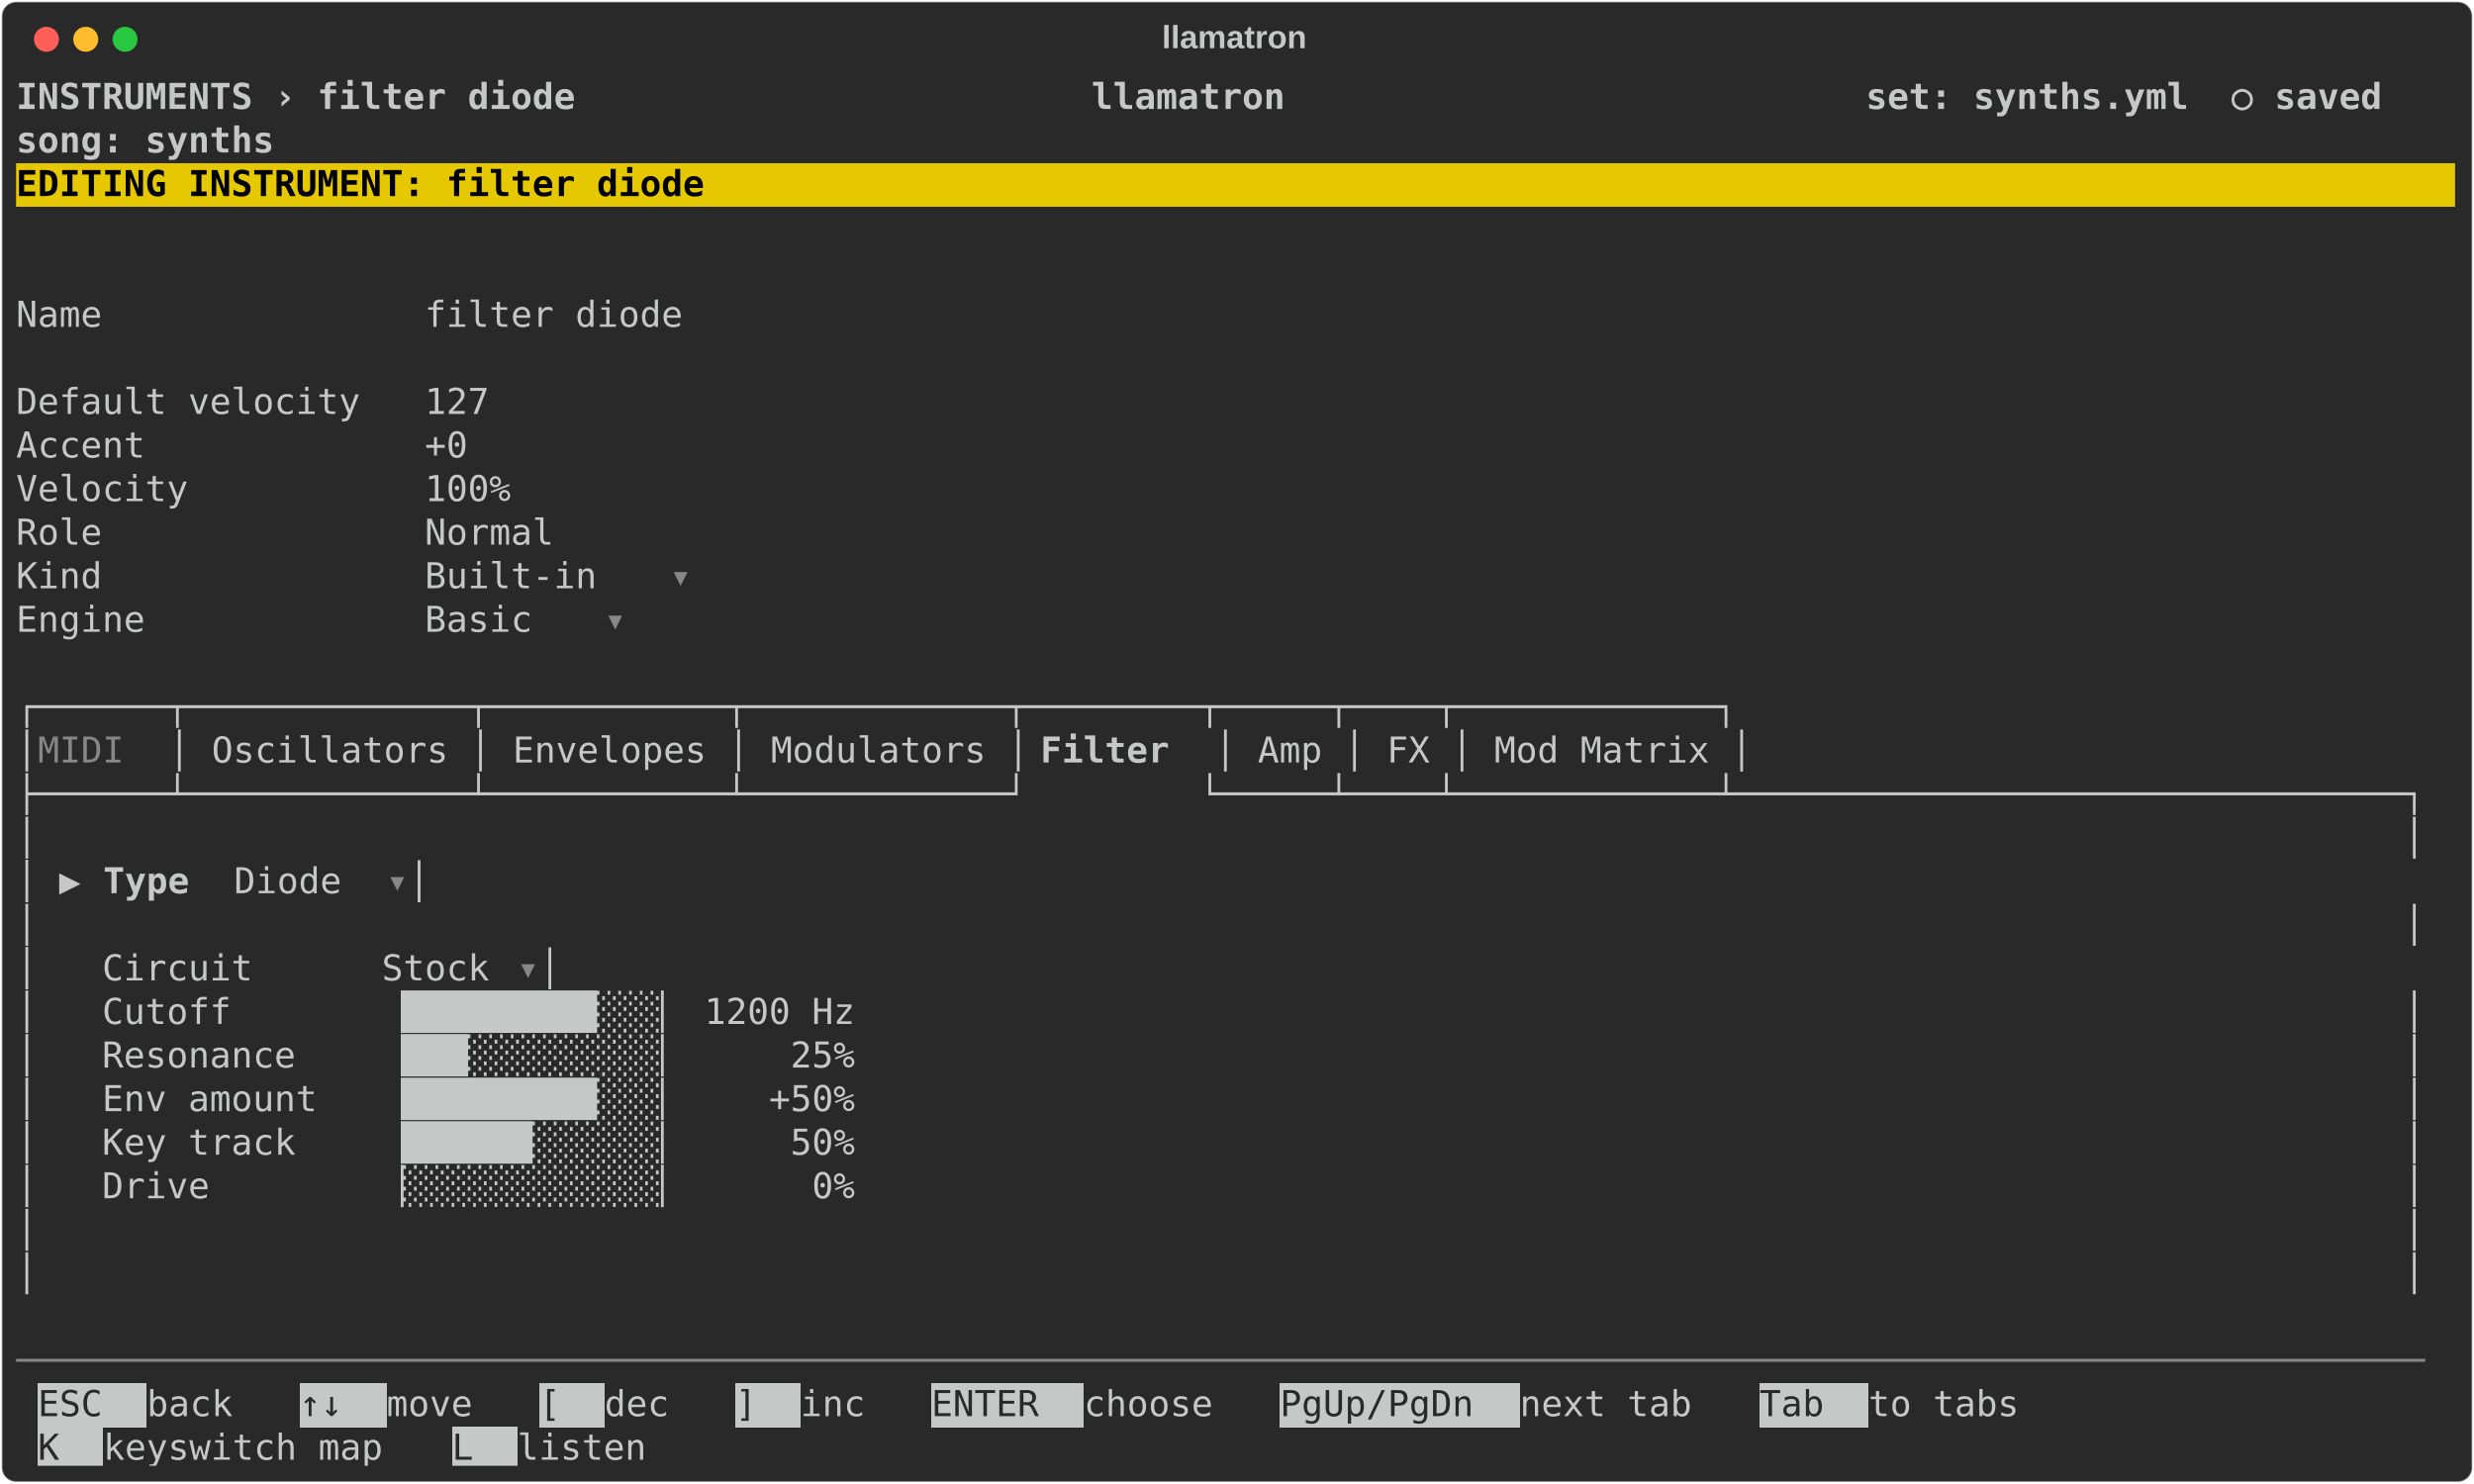
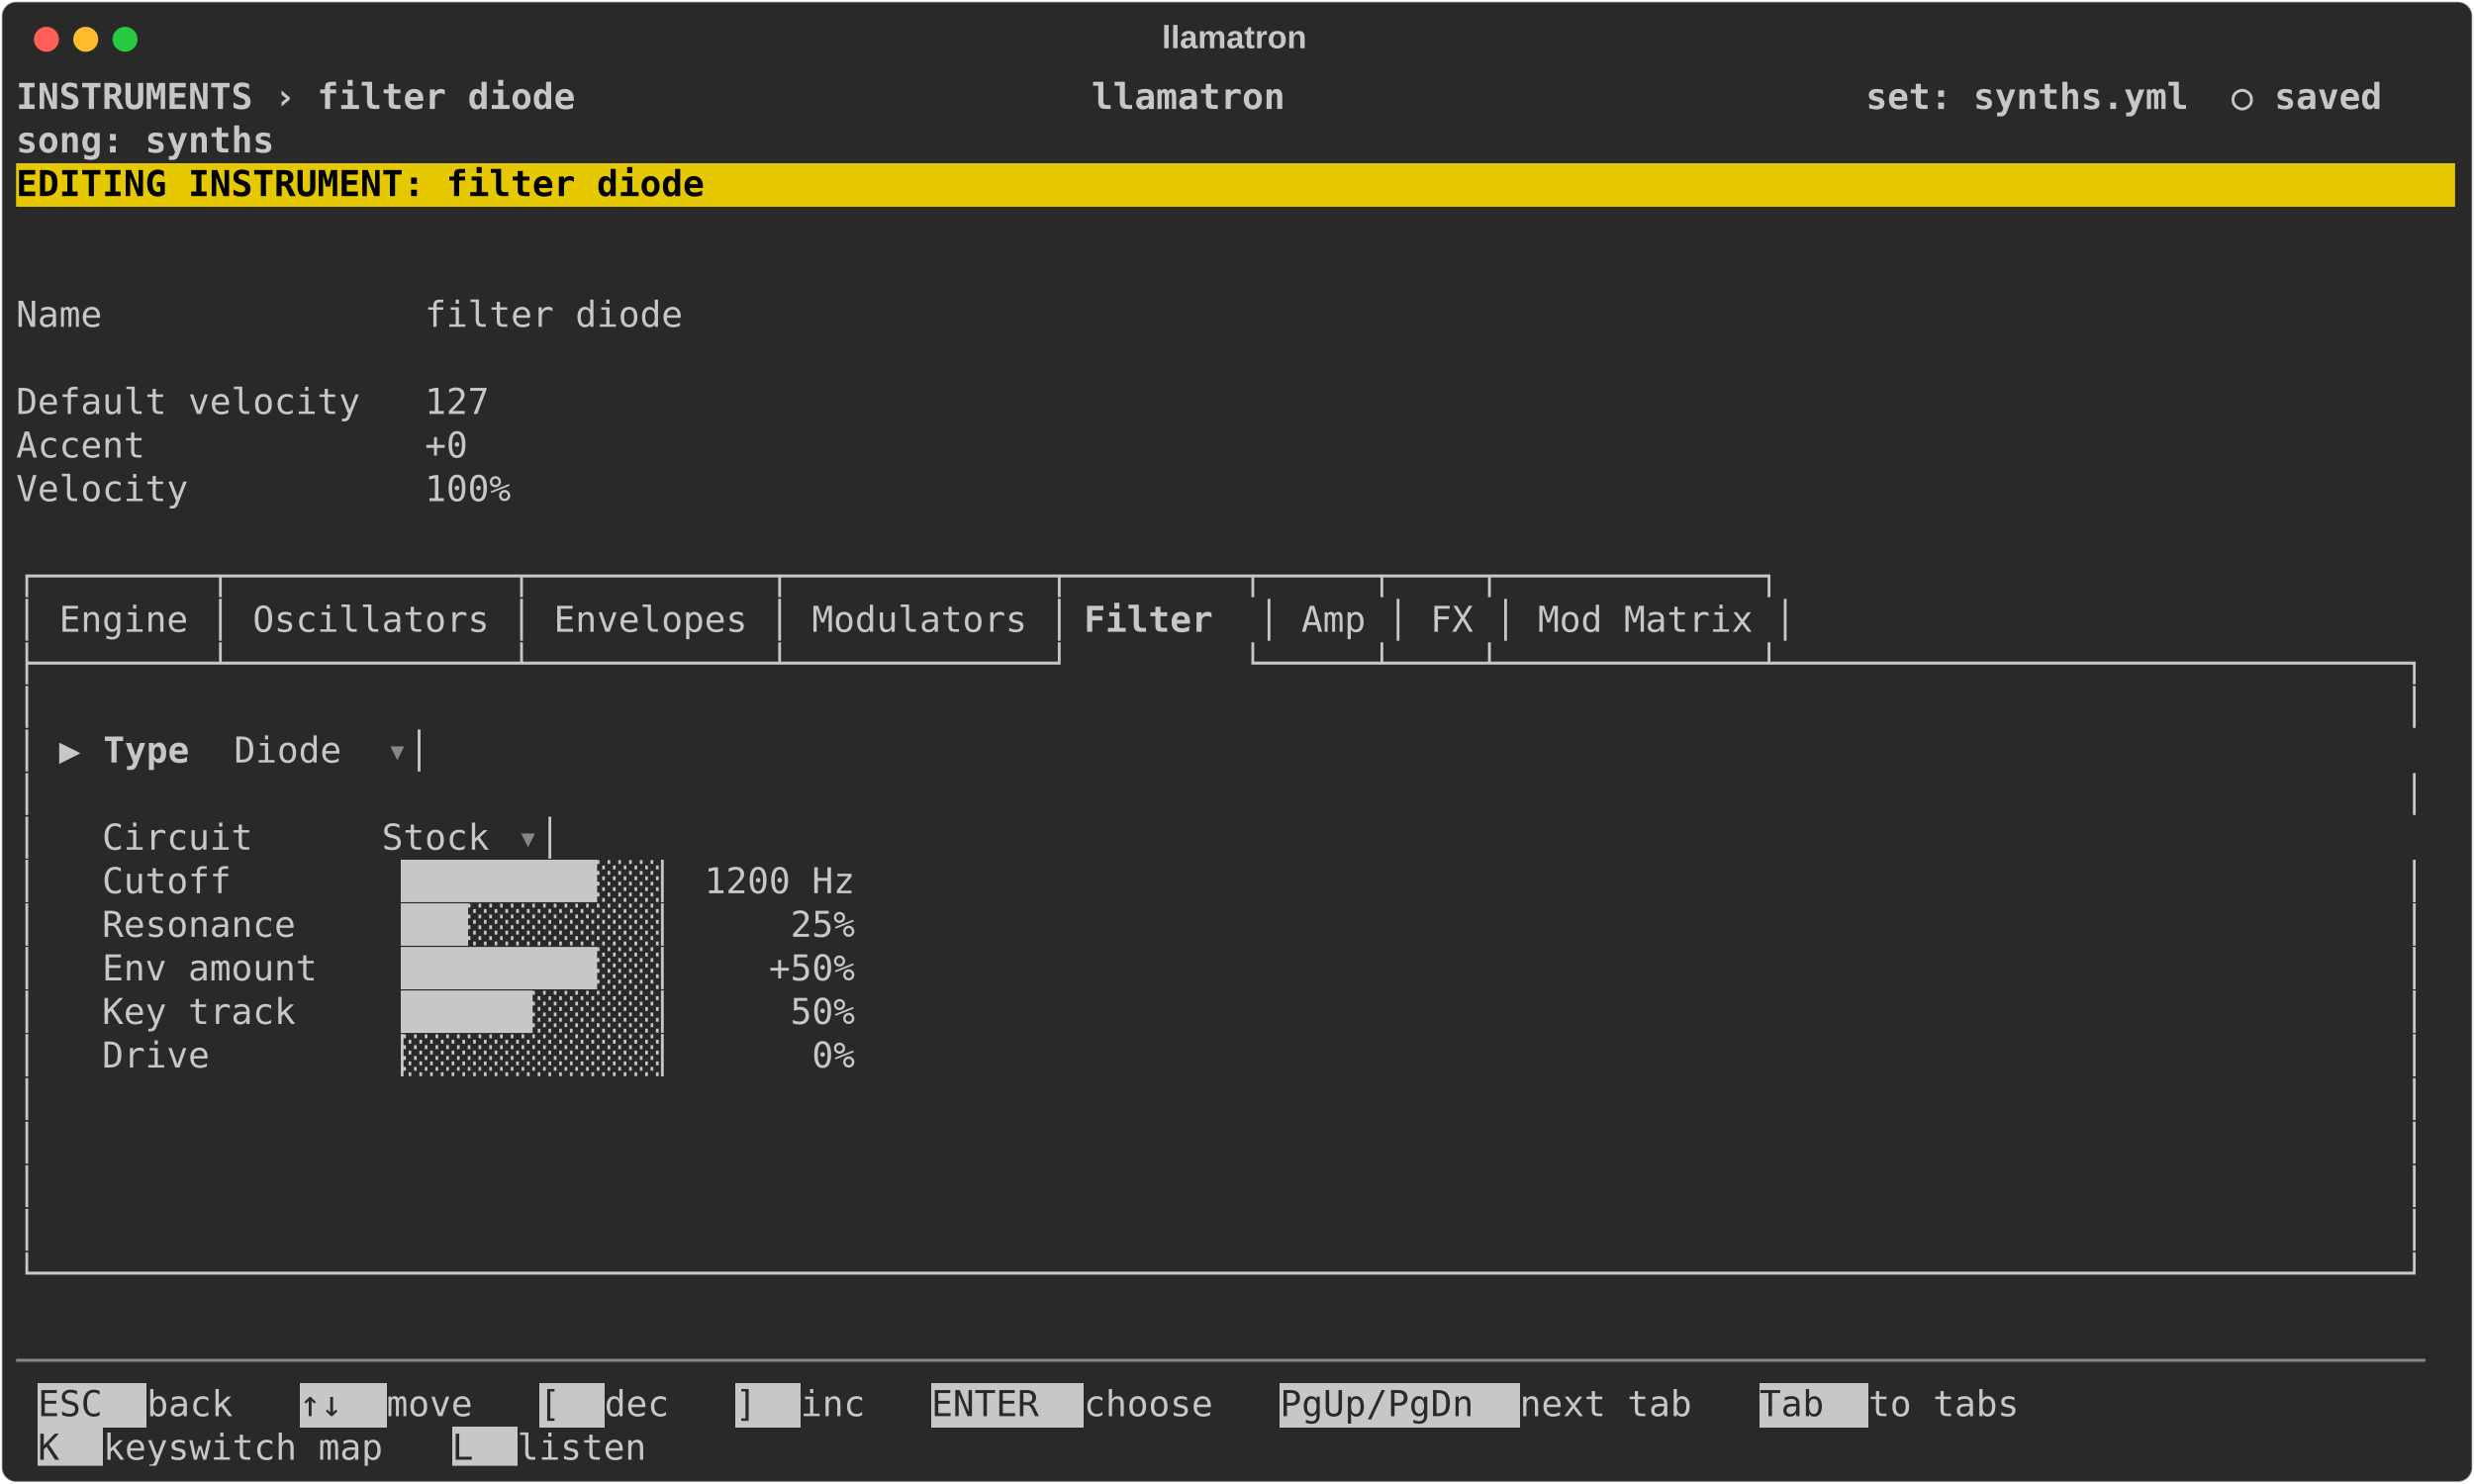
<svg xmlns="http://www.w3.org/2000/svg" class="rich-terminal" viewBox="0 0 1385 830.8">
  <style>

    @font-face {
        font-family: "Fira Code";
        src: local("FiraCode-Regular"),
                url("https://cdnjs.cloudflare.com/ajax/libs/firacode/6.2.0/woff2/FiraCode-Regular.woff2") format("woff2"),
                url("https://cdnjs.cloudflare.com/ajax/libs/firacode/6.2.0/woff/FiraCode-Regular.woff") format("woff");
        font-style: normal;
        font-weight: 400;
    }
    @font-face {
        font-family: "Fira Code";
        src: local("FiraCode-Bold"),
                url("https://cdnjs.cloudflare.com/ajax/libs/firacode/6.2.0/woff2/FiraCode-Bold.woff2") format("woff2"),
                url("https://cdnjs.cloudflare.com/ajax/libs/firacode/6.2.0/woff/FiraCode-Bold.woff") format("woff");
        font-style: bold;
        font-weight: 700;
    }

    .terminal-filter_diode-matrix {
        font-family: Fira Code, monospace;
        font-size: 20px;
        line-height: 24.4px;
        font-variant-east-asian: full-width;
    }

    .terminal-filter_diode-title {
        font-size: 18px;
        font-weight: bold;
        font-family: arial;
    }

    .terminal-filter_diode-r1 { fill: #c5c8c6;font-weight: bold }
.terminal-filter_diode-r2 { fill: #c5c8c6 }
.terminal-filter_diode-r3 { fill: #000000;font-weight: bold }
.terminal-filter_diode-r4 { fill: #868887 }
.terminal-filter_diode-r5 { fill: #292929 }
    </style>
  <defs>
    <clipPath id="terminal-filter_diode-clip-terminal">
      <rect x="0" y="0" width="1365.4" height="779.8" />
    </clipPath>
    <clipPath id="terminal-filter_diode-line-0">
      <rect x="0" y="1.5" width="1366.4" height="24.65" />
    </clipPath>
    <clipPath id="terminal-filter_diode-line-1">
      <rect x="0" y="25.9" width="1366.4" height="24.65" />
    </clipPath>
    <clipPath id="terminal-filter_diode-line-2">
      <rect x="0" y="50.3" width="1366.4" height="24.65" />
    </clipPath>
    <clipPath id="terminal-filter_diode-line-3">
      <rect x="0" y="74.7" width="1366.4" height="24.65" />
    </clipPath>
    <clipPath id="terminal-filter_diode-line-4">
      <rect x="0" y="99.1" width="1366.4" height="24.65" />
    </clipPath>
    <clipPath id="terminal-filter_diode-line-5">
      <rect x="0" y="123.5" width="1366.4" height="24.65" />
    </clipPath>
    <clipPath id="terminal-filter_diode-line-6">
      <rect x="0" y="147.9" width="1366.4" height="24.65" />
    </clipPath>
    <clipPath id="terminal-filter_diode-line-7">
      <rect x="0" y="172.3" width="1366.4" height="24.65" />
    </clipPath>
    <clipPath id="terminal-filter_diode-line-8">
      <rect x="0" y="196.7" width="1366.4" height="24.65" />
    </clipPath>
    <clipPath id="terminal-filter_diode-line-9">
      <rect x="0" y="221.1" width="1366.4" height="24.65" />
    </clipPath>
    <clipPath id="terminal-filter_diode-line-10">
      <rect x="0" y="245.5" width="1366.4" height="24.65" />
    </clipPath>
    <clipPath id="terminal-filter_diode-line-11">
      <rect x="0" y="269.9" width="1366.4" height="24.65" />
    </clipPath>
    <clipPath id="terminal-filter_diode-line-12">
      <rect x="0" y="294.3" width="1366.4" height="24.65" />
    </clipPath>
    <clipPath id="terminal-filter_diode-line-13">
      <rect x="0" y="318.7" width="1366.4" height="24.65" />
    </clipPath>
    <clipPath id="terminal-filter_diode-line-14">
      <rect x="0" y="343.1" width="1366.4" height="24.65" />
    </clipPath>
    <clipPath id="terminal-filter_diode-line-15">
      <rect x="0" y="367.5" width="1366.4" height="24.65" />
    </clipPath>
    <clipPath id="terminal-filter_diode-line-16">
      <rect x="0" y="391.9" width="1366.4" height="24.65" />
    </clipPath>
    <clipPath id="terminal-filter_diode-line-17">
      <rect x="0" y="416.3" width="1366.4" height="24.65" />
    </clipPath>
    <clipPath id="terminal-filter_diode-line-18">
      <rect x="0" y="440.7" width="1366.4" height="24.65" />
    </clipPath>
    <clipPath id="terminal-filter_diode-line-19">
      <rect x="0" y="465.1" width="1366.4" height="24.65" />
    </clipPath>
    <clipPath id="terminal-filter_diode-line-20">
      <rect x="0" y="489.5" width="1366.4" height="24.65" />
    </clipPath>
    <clipPath id="terminal-filter_diode-line-21">
      <rect x="0" y="513.9" width="1366.4" height="24.65" />
    </clipPath>
    <clipPath id="terminal-filter_diode-line-22">
      <rect x="0" y="538.3" width="1366.4" height="24.65" />
    </clipPath>
    <clipPath id="terminal-filter_diode-line-23">
      <rect x="0" y="562.7" width="1366.4" height="24.65" />
    </clipPath>
    <clipPath id="terminal-filter_diode-line-24">
      <rect x="0" y="587.1" width="1366.4" height="24.65" />
    </clipPath>
    <clipPath id="terminal-filter_diode-line-25">
      <rect x="0" y="611.5" width="1366.4" height="24.65" />
    </clipPath>
    <clipPath id="terminal-filter_diode-line-26">
      <rect x="0" y="635.9" width="1366.4" height="24.65" />
    </clipPath>
    <clipPath id="terminal-filter_diode-line-27">
      <rect x="0" y="660.3" width="1366.4" height="24.65" />
    </clipPath>
    <clipPath id="terminal-filter_diode-line-28">
      <rect x="0" y="684.7" width="1366.4" height="24.65" />
    </clipPath>
    <clipPath id="terminal-filter_diode-line-29">
      <rect x="0" y="709.1" width="1366.4" height="24.65" />
    </clipPath>
    <clipPath id="terminal-filter_diode-line-30">
      <rect x="0" y="733.5" width="1366.4" height="24.65" />
    </clipPath>
  </defs>
  <rect fill="#292929" stroke="rgba(255,255,255,0.35)" stroke-width="1" x="1" y="1" width="1383" height="828.8" rx="8" />
  <text class="terminal-filter_diode-title" fill="#c5c8c6" text-anchor="middle" x="691" y="27">llamatron</text>
  <g transform="translate(26,22)">
    <circle cx="0" cy="0" r="7" fill="#ff5f57" />
    <circle cx="22" cy="0" r="7" fill="#febc2e" />
    <circle cx="44" cy="0" r="7" fill="#28c840" />
  </g>
  <g transform="translate(9, 41)" clip-path="url(#terminal-filter_diode-clip-terminal)">
    <rect fill="#e6c800" x="0" y="50.3" width="1366.4" height="24.65" shape-rendering="crispEdges" />
    <rect fill="#c5c8c6" x="12.2" y="733.5" width="61" height="24.65" shape-rendering="crispEdges" />
    <rect fill="#c5c8c6" x="158.6" y="733.5" width="48.8" height="24.65" shape-rendering="crispEdges" />
    <rect fill="#c5c8c6" x="292.8" y="733.5" width="36.6" height="24.65" shape-rendering="crispEdges" />
    <rect fill="#c5c8c6" x="402.6" y="733.5" width="36.6" height="24.65" shape-rendering="crispEdges" />
    <rect fill="#c5c8c6" x="512.4" y="733.5" width="85.4" height="24.65" shape-rendering="crispEdges" />
    <rect fill="#c5c8c6" x="707.6" y="733.5" width="134.2" height="24.65" shape-rendering="crispEdges" />
    <rect fill="#c5c8c6" x="976" y="733.5" width="61" height="24.65" shape-rendering="crispEdges" />
    <rect fill="#c5c8c6" x="12.2" y="757.9" width="36.6" height="24.65" shape-rendering="crispEdges" />
    <rect fill="#c5c8c6" x="244" y="757.9" width="36.6" height="24.65" shape-rendering="crispEdges" />
    <g class="terminal-filter_diode-matrix">
      <text class="terminal-filter_diode-r1" x="0" y="20" textLength="1366.4" clip-path="url(#terminal-filter_diode-line-0)"> INSTRUMENTS › filter diode                        llamatron                           set: synths.yml  ○ saved </text>
      <text class="terminal-filter_diode-r2" x="1366.4" y="20" textLength="12.2" clip-path="url(#terminal-filter_diode-line-0)">
</text>
      <text class="terminal-filter_diode-r1" x="0" y="44.4" textLength="1366.4" clip-path="url(#terminal-filter_diode-line-1)">                                                                                       song: synths             </text>
      <text class="terminal-filter_diode-r2" x="1366.4" y="44.4" textLength="12.2" clip-path="url(#terminal-filter_diode-line-1)">
</text>
      <text class="terminal-filter_diode-r3" x="0" y="68.8" textLength="1366.4" clip-path="url(#terminal-filter_diode-line-2)"> EDITING INSTRUMENT: filter diode                                                                               </text>
      <text class="terminal-filter_diode-r2" x="1366.4" y="68.8" textLength="12.2" clip-path="url(#terminal-filter_diode-line-2)">
</text>
      <text class="terminal-filter_diode-r2" x="1366.4" y="93.2" textLength="12.2" clip-path="url(#terminal-filter_diode-line-3)">
</text>
      <text class="terminal-filter_diode-r2" x="1366.4" y="117.6" textLength="12.2" clip-path="url(#terminal-filter_diode-line-4)">
</text>
      <text class="terminal-filter_diode-r2" x="0" y="142" textLength="414.8" clip-path="url(#terminal-filter_diode-line-5)">  Name               filter diode </text>
      <text class="terminal-filter_diode-r2" x="1366.4" y="142" textLength="12.2" clip-path="url(#terminal-filter_diode-line-5)">
</text>
      <text class="terminal-filter_diode-r2" x="1366.4" y="166.4" textLength="12.2" clip-path="url(#terminal-filter_diode-line-6)">
</text>
      <text class="terminal-filter_diode-r2" x="0" y="190.8" textLength="305" clip-path="url(#terminal-filter_diode-line-7)">  Default velocity   127 </text>
      <text class="terminal-filter_diode-r2" x="1366.4" y="190.8" textLength="12.2" clip-path="url(#terminal-filter_diode-line-7)">
</text>
      <text class="terminal-filter_diode-r2" x="0" y="215.2" textLength="292.8" clip-path="url(#terminal-filter_diode-line-8)">  Accent             +0 </text>
      <text class="terminal-filter_diode-r2" x="1366.4" y="215.2" textLength="12.2" clip-path="url(#terminal-filter_diode-line-8)">
</text>
      <text class="terminal-filter_diode-r2" x="0" y="239.6" textLength="317.2" clip-path="url(#terminal-filter_diode-line-9)">  Velocity           100% </text>
      <text class="terminal-filter_diode-r2" x="1366.4" y="239.6" textLength="12.2" clip-path="url(#terminal-filter_diode-line-9)">
</text>
-       <text class="terminal-filter_diode-r2" x="0" y="264" textLength="341.6" clip-path="url(#terminal-filter_diode-line-10)">  Role               Normal </text>
      <text class="terminal-filter_diode-r2" x="1366.4" y="264" textLength="12.2" clip-path="url(#terminal-filter_diode-line-10)">
</text>
-       <text class="terminal-filter_diode-r2" x="0" y="288.4" textLength="366" clip-path="url(#terminal-filter_diode-line-11)">  Kind               Built-in </text>
-       <text class="terminal-filter_diode-r4" x="366" y="288.4" textLength="12.2" clip-path="url(#terminal-filter_diode-line-11)">▾</text>
+       <text class="terminal-filter_diode-r2" x="0" y="288.4" textLength="1000.4" clip-path="url(#terminal-filter_diode-line-11)">┌────────┬─────────────┬───────────┬────────────┬────────┬─────┬────┬────────────┐</text>
      <text class="terminal-filter_diode-r2" x="1366.4" y="288.4" textLength="12.2" clip-path="url(#terminal-filter_diode-line-11)">
</text>
-       <text class="terminal-filter_diode-r2" x="0" y="312.8" textLength="329.4" clip-path="url(#terminal-filter_diode-line-12)">  Engine             Basic </text>
-       <text class="terminal-filter_diode-r4" x="329.4" y="312.8" textLength="12.2" clip-path="url(#terminal-filter_diode-line-12)">▾</text>
+       <text class="terminal-filter_diode-r2" x="0" y="312.8" textLength="597.8" clip-path="url(#terminal-filter_diode-line-12)">│ Engine │ Oscillators │ Envelopes │ Modulators │</text>
+       <text class="terminal-filter_diode-r1" x="597.8" y="312.8" textLength="97.6" clip-path="url(#terminal-filter_diode-line-12)"> Filter </text>
+       <text class="terminal-filter_diode-r2" x="695.4" y="312.8" textLength="305" clip-path="url(#terminal-filter_diode-line-12)">│ Amp │ FX │ Mod Matrix │</text>
      <text class="terminal-filter_diode-r2" x="1366.4" y="312.8" textLength="12.2" clip-path="url(#terminal-filter_diode-line-12)">
</text>
+       <text class="terminal-filter_diode-r2" x="0" y="337.2" textLength="1366.4" clip-path="url(#terminal-filter_diode-line-13)">├────────┴─────────────┴───────────┴────────────┘        └─────┴────┴────────────┴─────────────────────────────┐</text>
      <text class="terminal-filter_diode-r2" x="1366.4" y="337.2" textLength="12.2" clip-path="url(#terminal-filter_diode-line-13)">
</text>
-       <text class="terminal-filter_diode-r2" x="0" y="361.6" textLength="976" clip-path="url(#terminal-filter_diode-line-14)">┌──────┬─────────────┬───────────┬────────────┬────────┬─────┬────┬────────────┐</text>
+       <text class="terminal-filter_diode-r2" x="0" y="361.6" textLength="1366.4" clip-path="url(#terminal-filter_diode-line-14)">│                                                                                                              │</text>
      <text class="terminal-filter_diode-r2" x="1366.4" y="361.6" textLength="12.2" clip-path="url(#terminal-filter_diode-line-14)">
</text>
-       <text class="terminal-filter_diode-r2" x="0" y="386" textLength="12.2" clip-path="url(#terminal-filter_diode-line-15)">│</text>
-       <text class="terminal-filter_diode-r4" x="12.2" y="386" textLength="73.2" clip-path="url(#terminal-filter_diode-line-15)"> MIDI </text>
-       <text class="terminal-filter_diode-r2" x="85.4" y="386" textLength="488" clip-path="url(#terminal-filter_diode-line-15)">│ Oscillators │ Envelopes │ Modulators │</text>
-       <text class="terminal-filter_diode-r1" x="573.4" y="386" textLength="97.6" clip-path="url(#terminal-filter_diode-line-15)"> Filter </text>
-       <text class="terminal-filter_diode-r2" x="671" y="386" textLength="305" clip-path="url(#terminal-filter_diode-line-15)">│ Amp │ FX │ Mod Matrix │</text>
+       <text class="terminal-filter_diode-r2" x="0" y="386" textLength="48.8" clip-path="url(#terminal-filter_diode-line-15)">│ ▶ </text>
+       <text class="terminal-filter_diode-r1" x="48.8" y="386" textLength="73.2" clip-path="url(#terminal-filter_diode-line-15)">Type  </text>
+       <text class="terminal-filter_diode-r2" x="122" y="386" textLength="85.4" clip-path="url(#terminal-filter_diode-line-15)"> Diode </text>
+       <text class="terminal-filter_diode-r4" x="207.4" y="386" textLength="12.2" clip-path="url(#terminal-filter_diode-line-15)">▾</text>
+       <text class="terminal-filter_diode-r2" x="219.6" y="386" textLength="1146.8" clip-path="url(#terminal-filter_diode-line-15)">                                                                                             │</text>
      <text class="terminal-filter_diode-r2" x="1366.4" y="386" textLength="12.2" clip-path="url(#terminal-filter_diode-line-15)">
</text>
-       <text class="terminal-filter_diode-r2" x="0" y="410.4" textLength="1366.4" clip-path="url(#terminal-filter_diode-line-16)">├──────┴─────────────┴───────────┴────────────┘        └─────┴────┴────────────┴───────────────────────────────┐</text>
+       <text class="terminal-filter_diode-r2" x="0" y="410.4" textLength="1366.4" clip-path="url(#terminal-filter_diode-line-16)">│                                                                                                              │</text>
      <text class="terminal-filter_diode-r2" x="1366.4" y="410.4" textLength="12.2" clip-path="url(#terminal-filter_diode-line-16)">
</text>
-       <text class="terminal-filter_diode-r2" x="0" y="434.8" textLength="1366.4" clip-path="url(#terminal-filter_diode-line-17)">│                                                                                                              │</text>
+       <text class="terminal-filter_diode-r2" x="0" y="434.8" textLength="280.6" clip-path="url(#terminal-filter_diode-line-17)">│   Circuit      Stock </text>
+       <text class="terminal-filter_diode-r4" x="280.6" y="434.8" textLength="12.2" clip-path="url(#terminal-filter_diode-line-17)">▾</text>
+       <text class="terminal-filter_diode-r2" x="292.8" y="434.8" textLength="1073.6" clip-path="url(#terminal-filter_diode-line-17)">                                                                                       │</text>
      <text class="terminal-filter_diode-r2" x="1366.4" y="434.8" textLength="12.2" clip-path="url(#terminal-filter_diode-line-17)">
</text>
-       <text class="terminal-filter_diode-r2" x="0" y="459.2" textLength="48.8" clip-path="url(#terminal-filter_diode-line-18)">│ ▶ </text>
-       <text class="terminal-filter_diode-r1" x="48.8" y="459.2" textLength="73.2" clip-path="url(#terminal-filter_diode-line-18)">Type  </text>
-       <text class="terminal-filter_diode-r2" x="122" y="459.2" textLength="85.4" clip-path="url(#terminal-filter_diode-line-18)"> Diode </text>
-       <text class="terminal-filter_diode-r4" x="207.4" y="459.2" textLength="12.2" clip-path="url(#terminal-filter_diode-line-18)">▾</text>
-       <text class="terminal-filter_diode-r2" x="219.6" y="459.2" textLength="1146.8" clip-path="url(#terminal-filter_diode-line-18)">                                                                                             │</text>
+       <text class="terminal-filter_diode-r2" x="0" y="459.2" textLength="1366.4" clip-path="url(#terminal-filter_diode-line-18)">│   Cutoff       ▕█████████░░░▏ 1200 Hz                                                                        │</text>
      <text class="terminal-filter_diode-r2" x="1366.4" y="459.2" textLength="12.2" clip-path="url(#terminal-filter_diode-line-18)">
</text>
-       <text class="terminal-filter_diode-r2" x="0" y="483.6" textLength="1366.4" clip-path="url(#terminal-filter_diode-line-19)">│                                                                                                              │</text>
+       <text class="terminal-filter_diode-r2" x="0" y="483.6" textLength="1366.4" clip-path="url(#terminal-filter_diode-line-19)">│   Resonance    ▕███░░░░░░░░░▏     25%                                                                        │</text>
      <text class="terminal-filter_diode-r2" x="1366.4" y="483.6" textLength="12.2" clip-path="url(#terminal-filter_diode-line-19)">
</text>
-       <text class="terminal-filter_diode-r2" x="0" y="508" textLength="280.6" clip-path="url(#terminal-filter_diode-line-20)">│   Circuit      Stock </text>
-       <text class="terminal-filter_diode-r4" x="280.6" y="508" textLength="12.2" clip-path="url(#terminal-filter_diode-line-20)">▾</text>
-       <text class="terminal-filter_diode-r2" x="292.8" y="508" textLength="1073.6" clip-path="url(#terminal-filter_diode-line-20)">                                                                                       │</text>
+       <text class="terminal-filter_diode-r2" x="0" y="508" textLength="1366.4" clip-path="url(#terminal-filter_diode-line-20)">│   Env amount   ▕█████████░░░▏    +50%                                                                        │</text>
      <text class="terminal-filter_diode-r2" x="1366.4" y="508" textLength="12.2" clip-path="url(#terminal-filter_diode-line-20)">
</text>
-       <text class="terminal-filter_diode-r2" x="0" y="532.4" textLength="1366.4" clip-path="url(#terminal-filter_diode-line-21)">│   Cutoff       ▕█████████░░░▏ 1200 Hz                                                                        │</text>
+       <text class="terminal-filter_diode-r2" x="0" y="532.4" textLength="1366.4" clip-path="url(#terminal-filter_diode-line-21)">│   Key track    ▕██████░░░░░░▏     50%                                                                        │</text>
      <text class="terminal-filter_diode-r2" x="1366.4" y="532.4" textLength="12.2" clip-path="url(#terminal-filter_diode-line-21)">
</text>
-       <text class="terminal-filter_diode-r2" x="0" y="556.8" textLength="1366.4" clip-path="url(#terminal-filter_diode-line-22)">│   Resonance    ▕███░░░░░░░░░▏     25%                                                                        │</text>
+       <text class="terminal-filter_diode-r2" x="0" y="556.8" textLength="1366.4" clip-path="url(#terminal-filter_diode-line-22)">│   Drive        ▕░░░░░░░░░░░░▏      0%                                                                        │</text>
      <text class="terminal-filter_diode-r2" x="1366.4" y="556.8" textLength="12.2" clip-path="url(#terminal-filter_diode-line-22)">
</text>
-       <text class="terminal-filter_diode-r2" x="0" y="581.2" textLength="1366.4" clip-path="url(#terminal-filter_diode-line-23)">│   Env amount   ▕█████████░░░▏    +50%                                                                        │</text>
+       <text class="terminal-filter_diode-r2" x="0" y="581.2" textLength="1366.4" clip-path="url(#terminal-filter_diode-line-23)">│                                                                                                              │</text>
      <text class="terminal-filter_diode-r2" x="1366.4" y="581.2" textLength="12.2" clip-path="url(#terminal-filter_diode-line-23)">
</text>
-       <text class="terminal-filter_diode-r2" x="0" y="605.6" textLength="1366.4" clip-path="url(#terminal-filter_diode-line-24)">│   Key track    ▕██████░░░░░░▏     50%                                                                        │</text>
+       <text class="terminal-filter_diode-r2" x="0" y="605.6" textLength="1366.4" clip-path="url(#terminal-filter_diode-line-24)">│                                                                                                              │</text>
      <text class="terminal-filter_diode-r2" x="1366.4" y="605.6" textLength="12.2" clip-path="url(#terminal-filter_diode-line-24)">
</text>
-       <text class="terminal-filter_diode-r2" x="0" y="630" textLength="1366.4" clip-path="url(#terminal-filter_diode-line-25)">│   Drive        ▕░░░░░░░░░░░░▏      0%                                                                        │</text>
+       <text class="terminal-filter_diode-r2" x="0" y="630" textLength="1366.4" clip-path="url(#terminal-filter_diode-line-25)">│                                                                                                              │</text>
      <text class="terminal-filter_diode-r2" x="1366.4" y="630" textLength="12.2" clip-path="url(#terminal-filter_diode-line-25)">
</text>
      <text class="terminal-filter_diode-r2" x="0" y="654.4" textLength="1366.4" clip-path="url(#terminal-filter_diode-line-26)">│                                                                                                              │</text>
      <text class="terminal-filter_diode-r2" x="1366.4" y="654.4" textLength="12.2" clip-path="url(#terminal-filter_diode-line-26)">
</text>
-       <text class="terminal-filter_diode-r2" x="0" y="678.8" textLength="1366.4" clip-path="url(#terminal-filter_diode-line-27)">│                                                                                                              │</text>
+       <text class="terminal-filter_diode-r2" x="0" y="678.8" textLength="1366.4" clip-path="url(#terminal-filter_diode-line-27)">└──────────────────────────────────────────────────────────────────────────────────────────────────────────────┘</text>
      <text class="terminal-filter_diode-r2" x="1366.4" y="678.8" textLength="12.2" clip-path="url(#terminal-filter_diode-line-27)">
</text>
      <text class="terminal-filter_diode-r2" x="1366.4" y="703.2" textLength="12.2" clip-path="url(#terminal-filter_diode-line-28)">
</text>
      <text class="terminal-filter_diode-r4" x="0" y="727.6" textLength="1366.4" clip-path="url(#terminal-filter_diode-line-29)">────────────────────────────────────────────────────────────────────────────────────────────────────────────────</text>
      <text class="terminal-filter_diode-r2" x="1366.4" y="727.6" textLength="12.2" clip-path="url(#terminal-filter_diode-line-29)">
</text>
      <text class="terminal-filter_diode-r5" x="12.2" y="752" textLength="61" clip-path="url(#terminal-filter_diode-line-30)"> ESC </text>
      <text class="terminal-filter_diode-r2" x="73.2" y="752" textLength="85.4" clip-path="url(#terminal-filter_diode-line-30)"> back  </text>
      <text class="terminal-filter_diode-r5" x="158.6" y="752" textLength="48.8" clip-path="url(#terminal-filter_diode-line-30)"> ↑↓ </text>
      <text class="terminal-filter_diode-r2" x="207.4" y="752" textLength="85.4" clip-path="url(#terminal-filter_diode-line-30)"> move  </text>
      <text class="terminal-filter_diode-r5" x="292.8" y="752" textLength="36.6" clip-path="url(#terminal-filter_diode-line-30)"> [ </text>
      <text class="terminal-filter_diode-r2" x="329.4" y="752" textLength="73.2" clip-path="url(#terminal-filter_diode-line-30)"> dec  </text>
      <text class="terminal-filter_diode-r5" x="402.6" y="752" textLength="36.6" clip-path="url(#terminal-filter_diode-line-30)"> ] </text>
      <text class="terminal-filter_diode-r2" x="439.2" y="752" textLength="73.2" clip-path="url(#terminal-filter_diode-line-30)"> inc  </text>
      <text class="terminal-filter_diode-r5" x="512.4" y="752" textLength="85.4" clip-path="url(#terminal-filter_diode-line-30)"> ENTER </text>
      <text class="terminal-filter_diode-r2" x="597.8" y="752" textLength="109.8" clip-path="url(#terminal-filter_diode-line-30)"> choose  </text>
      <text class="terminal-filter_diode-r5" x="707.6" y="752" textLength="134.2" clip-path="url(#terminal-filter_diode-line-30)"> PgUp/PgDn </text>
      <text class="terminal-filter_diode-r2" x="841.8" y="752" textLength="134.2" clip-path="url(#terminal-filter_diode-line-30)"> next tab  </text>
      <text class="terminal-filter_diode-r5" x="976" y="752" textLength="61" clip-path="url(#terminal-filter_diode-line-30)"> Tab </text>
      <text class="terminal-filter_diode-r2" x="1037" y="752" textLength="122" clip-path="url(#terminal-filter_diode-line-30)"> to tabs  </text>
      <text class="terminal-filter_diode-r2" x="1366.4" y="752" textLength="12.2" clip-path="url(#terminal-filter_diode-line-30)">
</text>
      <text class="terminal-filter_diode-r5" x="12.2" y="776.4" textLength="36.6" clip-path="url(#terminal-filter_diode-line-31)"> K </text>
      <text class="terminal-filter_diode-r2" x="48.8" y="776.4" textLength="195.2" clip-path="url(#terminal-filter_diode-line-31)"> keyswitch map  </text>
      <text class="terminal-filter_diode-r5" x="244" y="776.4" textLength="36.6" clip-path="url(#terminal-filter_diode-line-31)"> L </text>
      <text class="terminal-filter_diode-r2" x="280.6" y="776.4" textLength="109.8" clip-path="url(#terminal-filter_diode-line-31)"> listen  </text>
    </g>
  </g>
</svg>
